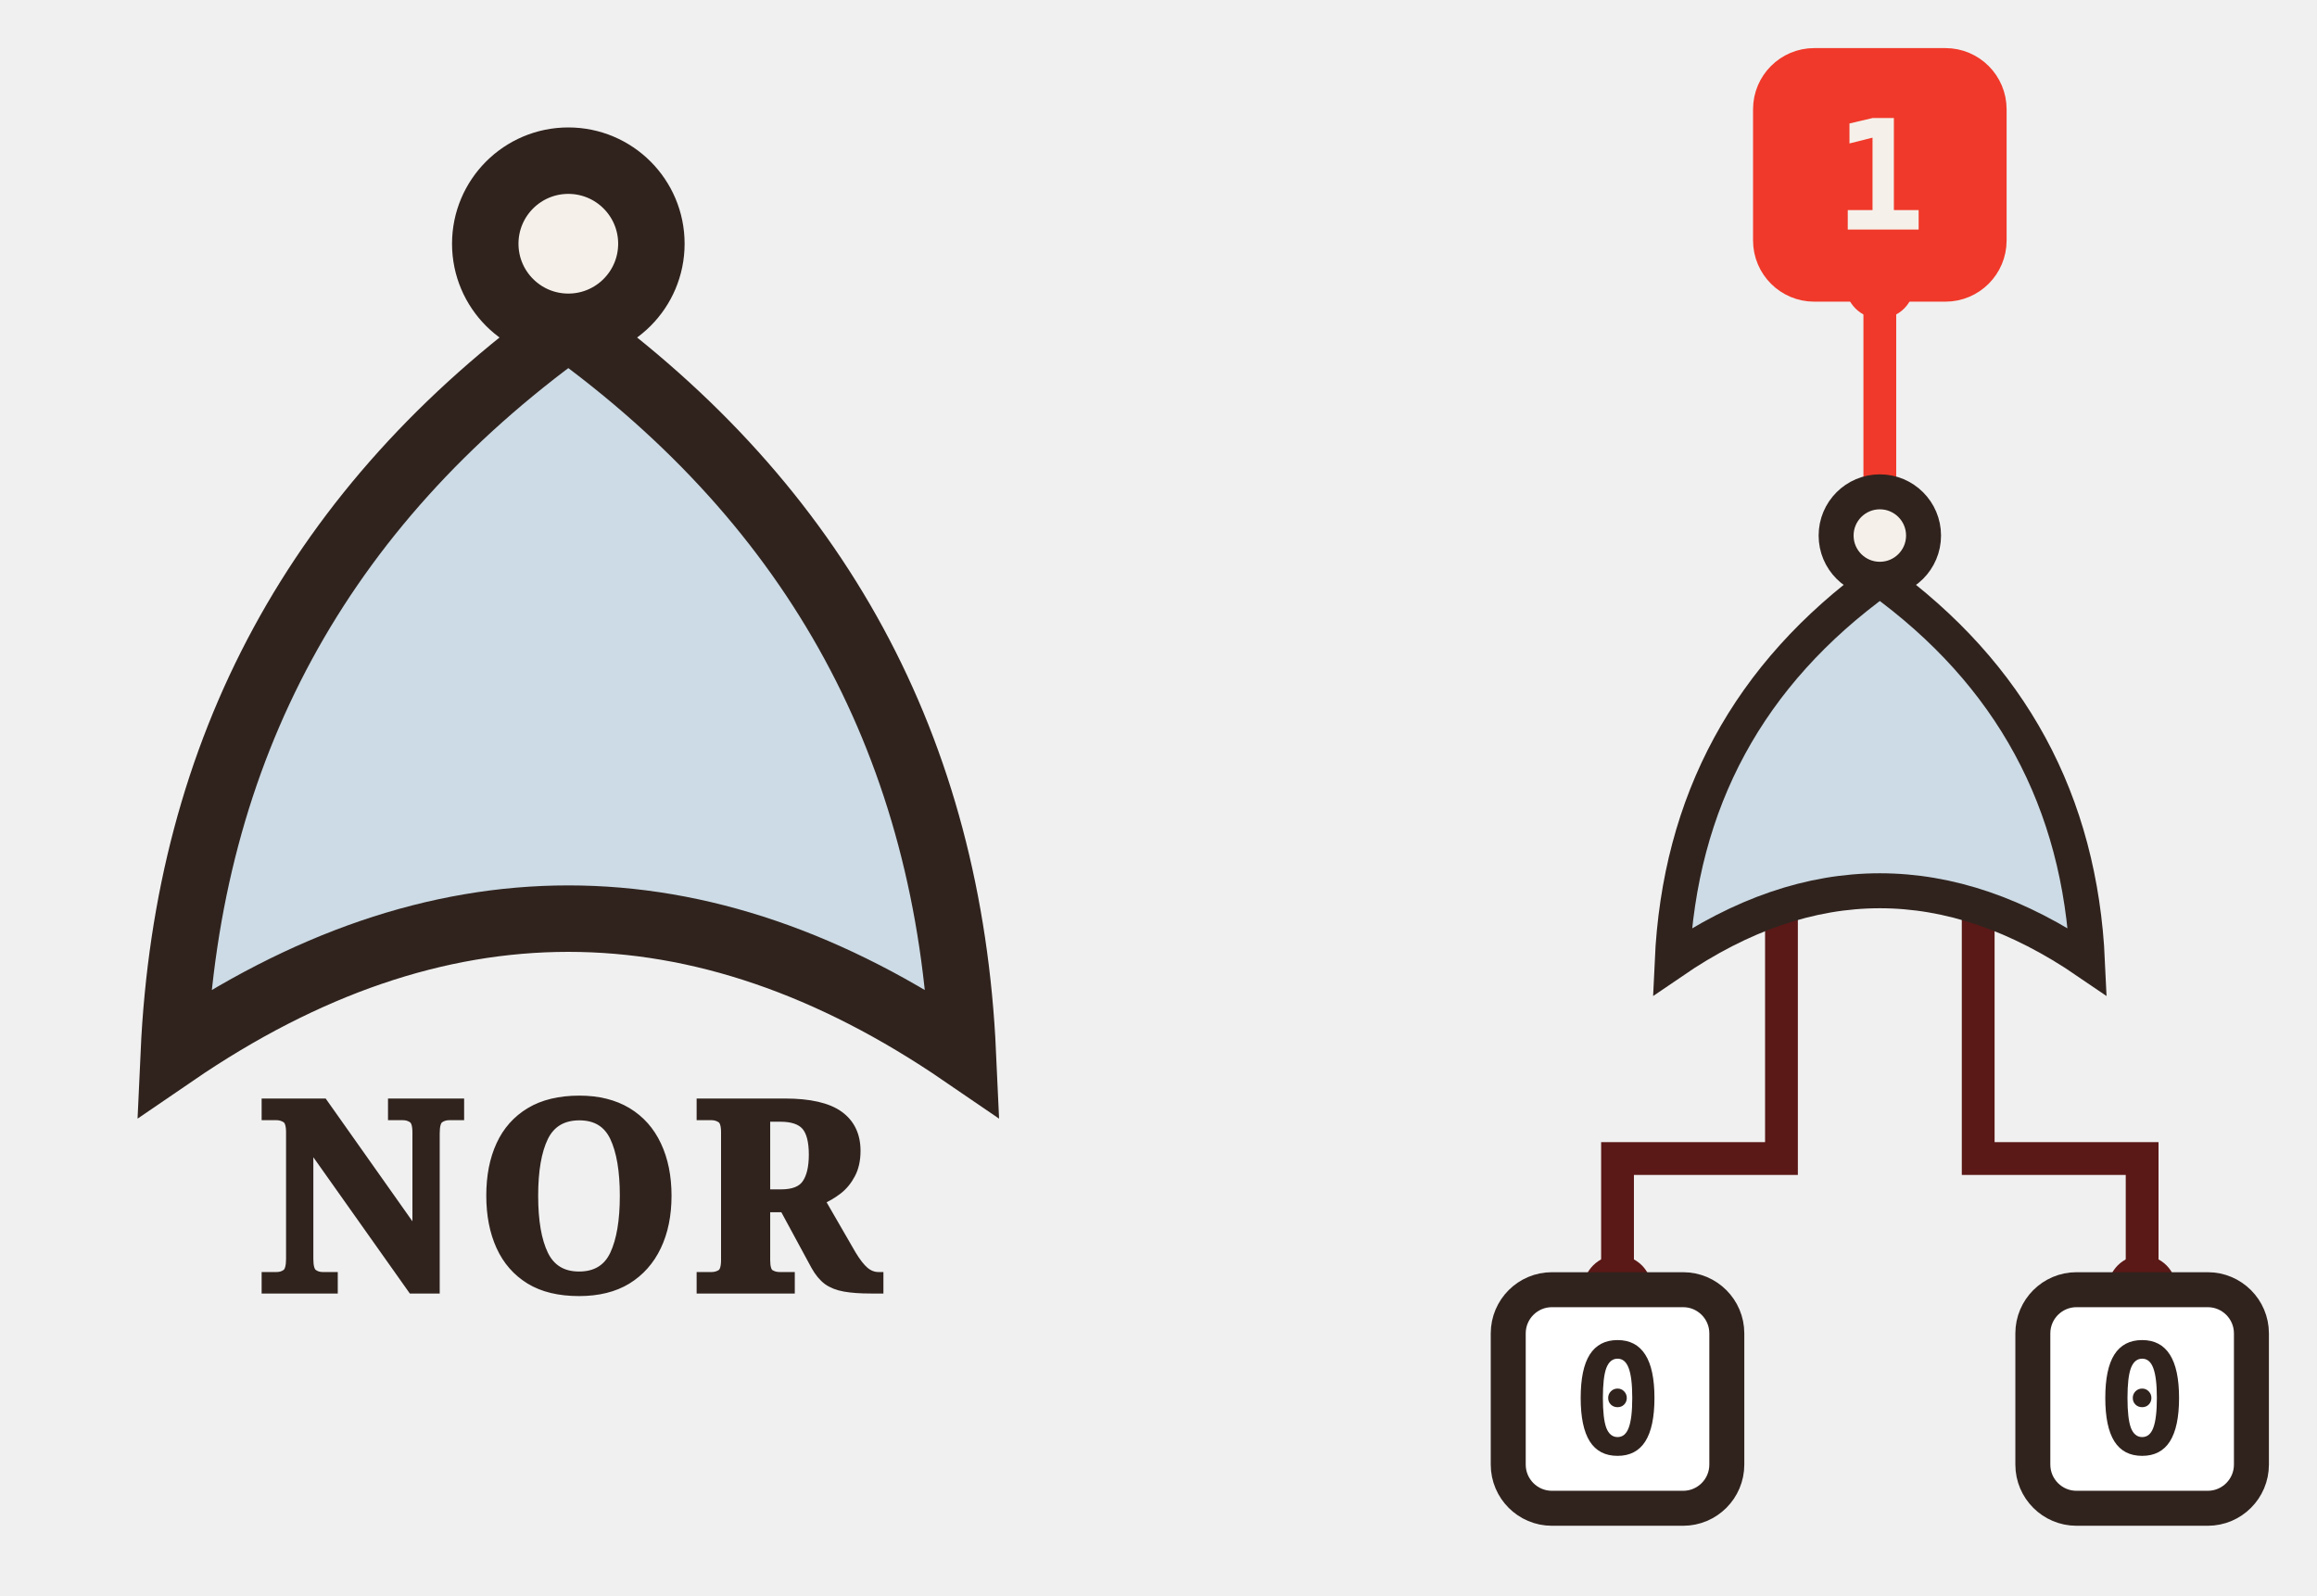
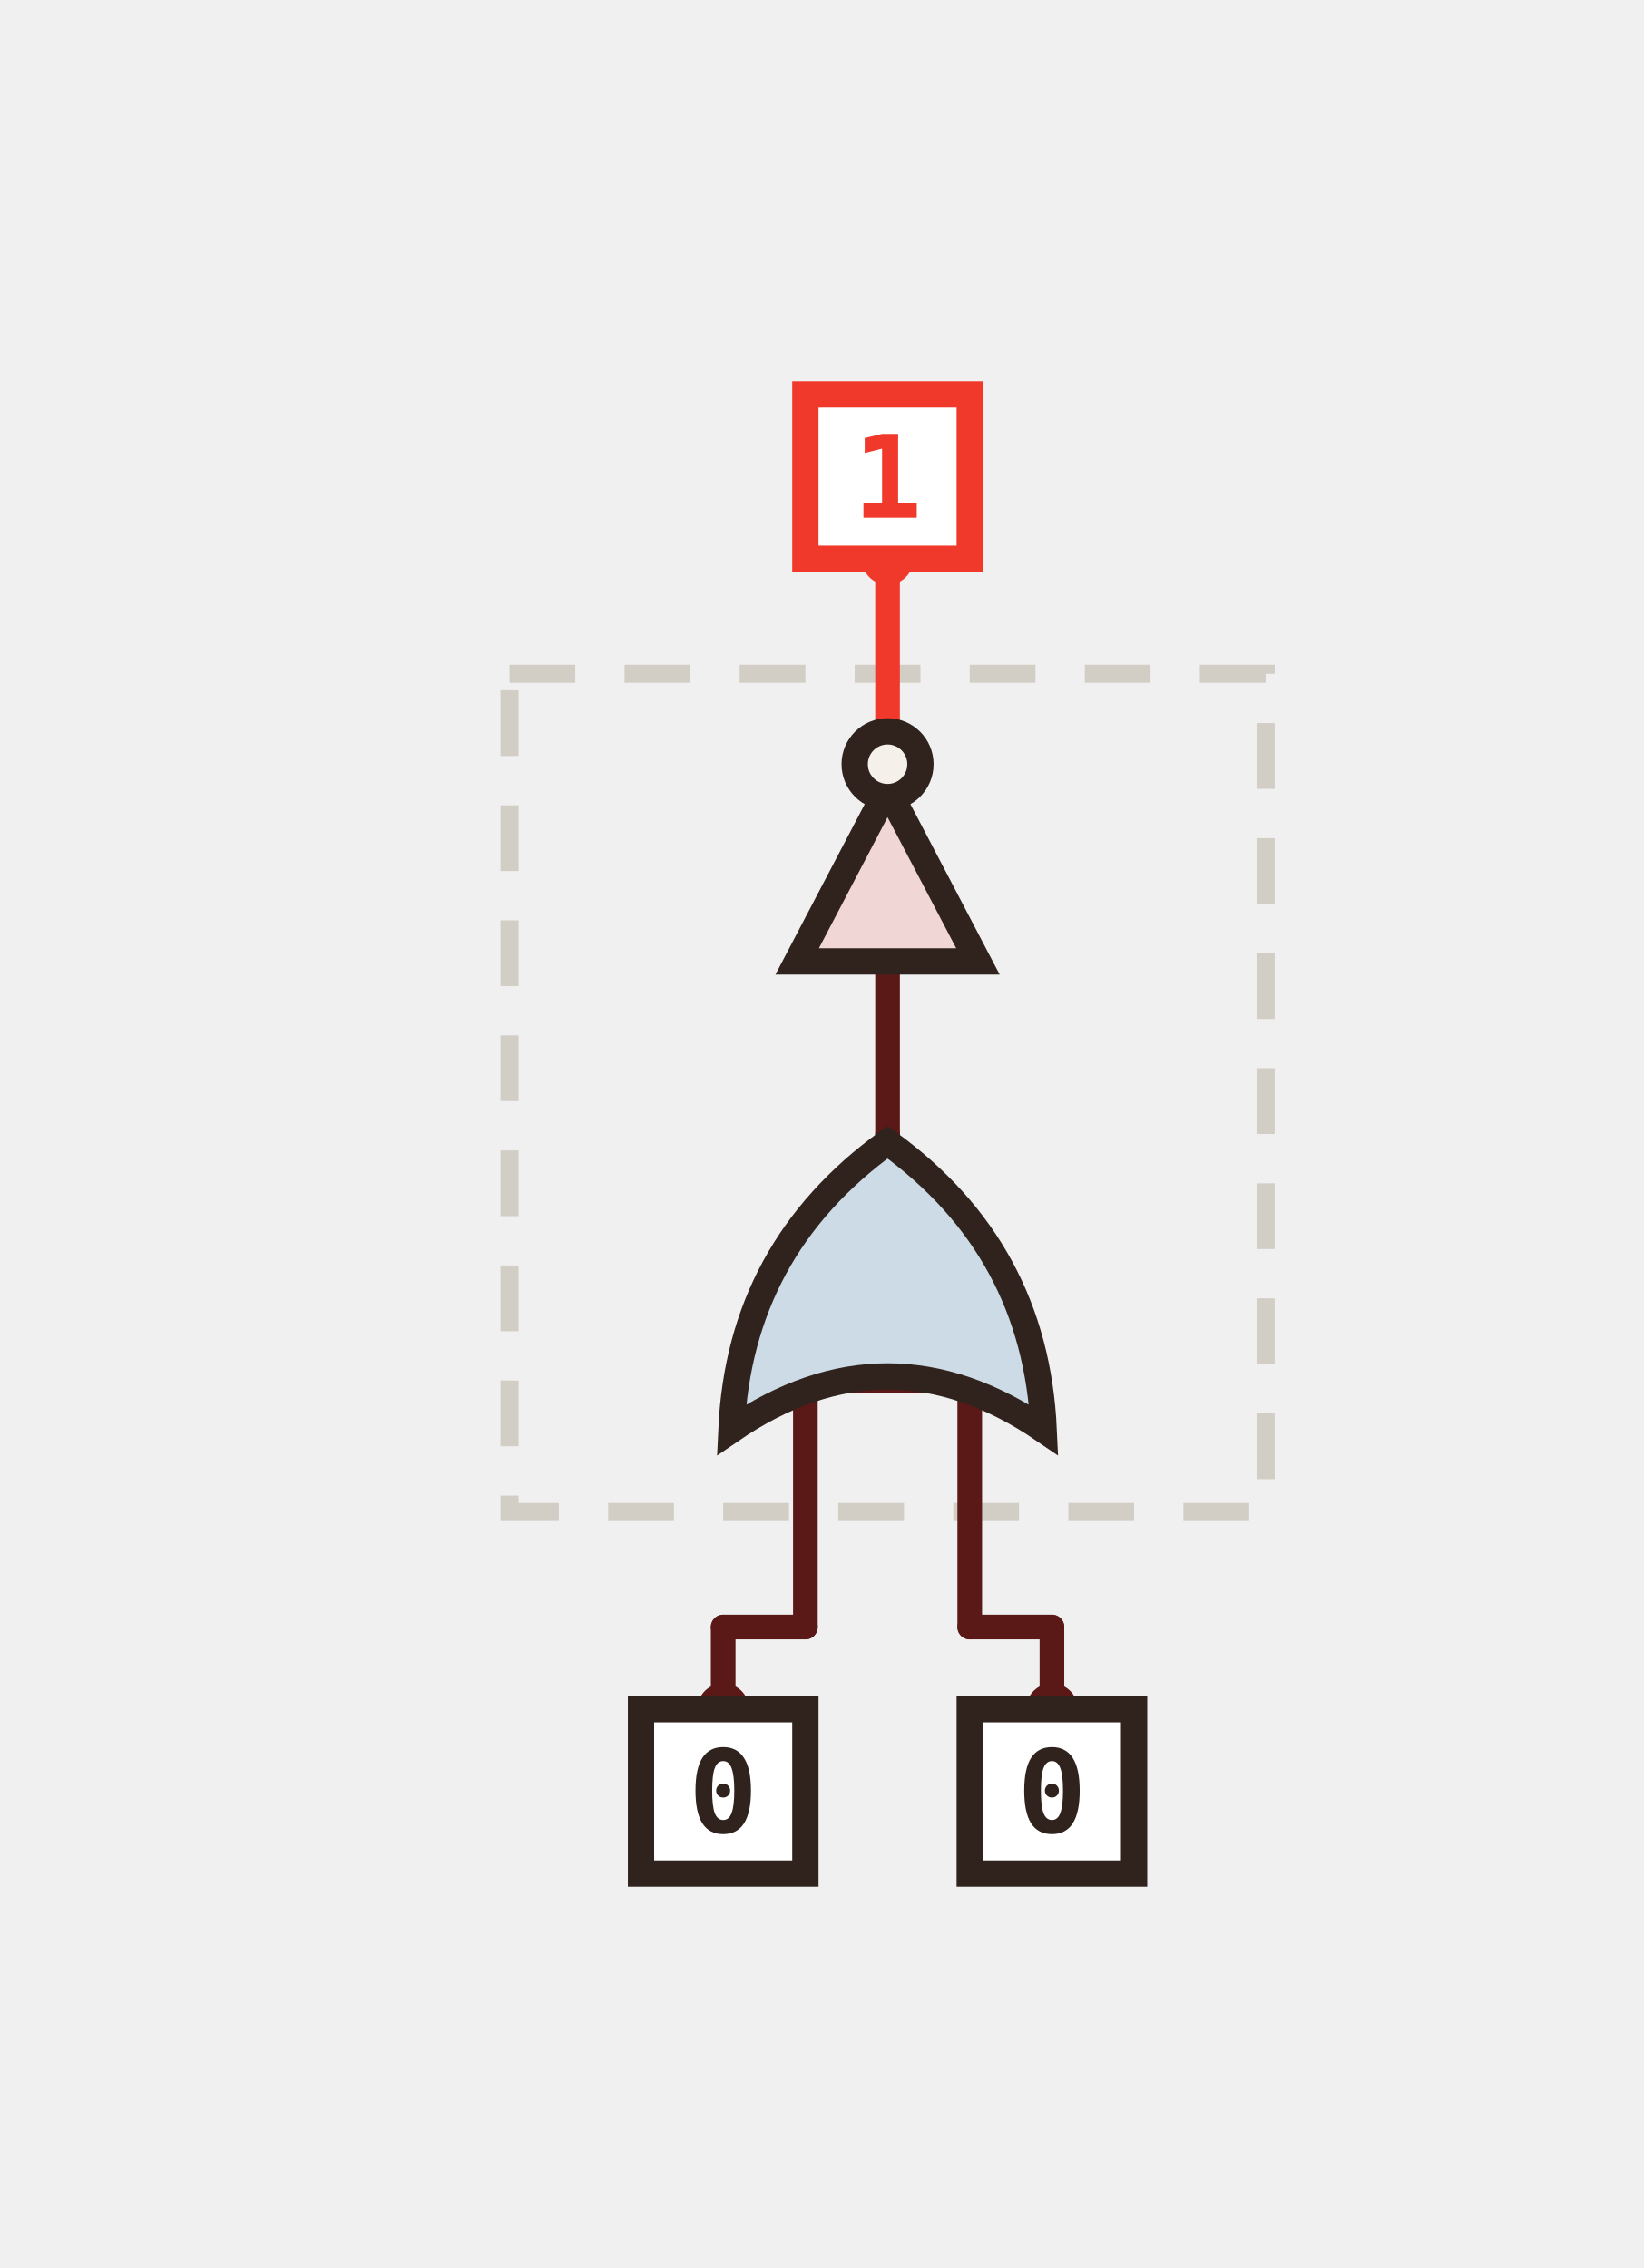
- <svg xmlns="http://www.w3.org/2000/svg" width="848" height="584" viewBox="-116 -72 212 146">
-   <g transform="translate(-64,-6)">
-     <g transform="scale(1.9)">
-       <g transform="rotate(270)">
-         <path d="M -16 -19 Q -3 0 -16 19 Q 6 18 19 0 Q 6 -18 -16 -19 Z" fill="#ccdbe5" stroke="#30231e" stroke-width="3.2" stroke-linecap="square" stroke-linejoin="miter" />
-         <circle cx="23" cy="0" r="4" fill="#f5f1ea" stroke="#30231e" stroke-width="3.2" />
-       </g>
+ <svg xmlns="http://www.w3.org/2000/svg" width="400" height="552" viewBox="0 0 200 276">
+   <g transform="translate(-1062,-232)">
+     <rect x="1124" y="314" width="92" height="102" fill="none" stroke="#d2cdc5" stroke-width="2.2" stroke-dasharray="8 6" />
+     <line x1="1170" y1="300" x2="1170" y2="320" stroke="#f0392a" stroke-width="3.0" stroke-linecap="round" />
+     <line x1="1150" y1="440" x2="1150" y2="430" stroke="#5a1816" stroke-width="3.0" stroke-linecap="round" />
+     <line x1="1160" y1="400" x2="1160" y2="430" stroke="#5a1816" stroke-width="3.0" stroke-linecap="round" />
+     <line x1="1180" y1="400" x2="1180" y2="430" stroke="#5a1816" stroke-width="3.0" stroke-linecap="round" />
+     <line x1="1170" y1="370" x2="1170" y2="350" stroke="#5a1816" stroke-width="3.0" stroke-linecap="round" />
+     <line x1="1190" y1="440" x2="1190" y2="430" stroke="#5a1816" stroke-width="3.0" stroke-linecap="round" />
+     <line x1="1190" y1="430" x2="1180" y2="430" stroke="#5a1816" stroke-width="3.0" stroke-linecap="round" />
+     <line x1="1150" y1="430" x2="1160" y2="430" stroke="#5a1816" stroke-width="3.0" stroke-linecap="round" />
+     <circle cx="1170" cy="300" r="3.15" fill="#f0392a" />
+     <circle cx="1150" cy="440" r="3.15" fill="#5a1816" />
+     <circle cx="1190" cy="440" r="3.15" fill="#5a1816" />
+     <rect x="1140" y="440" width="20" height="20" fill="#ffffff" stroke="#30231e" stroke-width="3.2" />
+     <text x="1150" y="455" font-family="Fira Code, ui-monospace, monospace" font-size="14" font-weight="600" text-anchor="middle" fill="#30231e">0</text>
+     <rect x="1180" y="440" width="20" height="20" fill="#ffffff" stroke="#30231e" stroke-width="3.2" />
+     <text x="1190" y="455" font-family="Fira Code, ui-monospace, monospace" font-size="14" font-weight="600" text-anchor="middle" fill="#30231e">0</text>
+     <rect x="1160" y="280" width="20" height="20" fill="#ffffff" stroke="#f0392a" stroke-width="3.2" />
+     <text x="1170" y="295" font-family="Fira Code, ui-monospace, monospace" font-size="14" font-weight="600" text-anchor="middle" fill="#f0392a">1</text>
+     <line x1="1170" y1="320" x2="1170" y2="330" stroke="#f0392a" stroke-width="3.0" stroke-linecap="round" />
+     <line x1="1170" y1="350" x2="1170" y2="340" stroke="#5a1816" stroke-width="3.0" stroke-linecap="round" />
+     <g transform="translate(1170,340) rotate(270)">
+       <path d="M -9 -11 L 12 0 L -9 11 Z" fill="#f0d6d4" stroke="#30231e" stroke-width="3.2" stroke-linecap="square" stroke-linejoin="miter" />
+       <circle cx="15" cy="0" r="4" fill="#f5f1ea" stroke="#30231e" stroke-width="3.2" />
    </g>
-     <text x="0" y="52" font-family="Young Serif, Georgia, serif" font-size="24" font-weight="800" letter-spacing="1" text-anchor="middle" fill="#30231e" stroke="#30231e" stroke-width="0.7">NOR</text>
-   </g>
-   <g transform="translate(56,0)">
-     <polyline points="0,-8 0,-46" fill="none" stroke="#f0392a" stroke-width="3.0" stroke-linecap="square" stroke-linejoin="miter" />
-     <circle cx="0" cy="-46" r="3.15" fill="#f0392a" />
-     <rect x="-10" y="-66" width="20" height="20" rx="4" fill="#f0392a" stroke="#f0392a" stroke-width="3.2" />
-     <text x="0" y="-51" font-family="Fira Code, ui-monospace, monospace" font-size="14" font-weight="600" text-anchor="middle" fill="#f5f1ea">1</text>
-     <polyline points="-9,6 -9,34 -24,34 -24,46" fill="none" stroke="#5a1816" stroke-width="3.0" stroke-linecap="square" stroke-linejoin="miter" />
-     <circle cx="-24" cy="46" r="3.15" fill="#5a1816" />
-     <rect x="-34" y="46" width="20" height="20" rx="4" fill="#ffffff" stroke="#30231e" stroke-width="3.2" />
-     <text x="-24" y="61" font-family="Fira Code, ui-monospace, monospace" font-size="14" font-weight="600" text-anchor="middle" fill="#30231e">0</text>
-     <polyline points="9,6 9,34 24,34 24,46" fill="none" stroke="#5a1816" stroke-width="3.0" stroke-linecap="square" stroke-linejoin="miter" />
-     <circle cx="24" cy="46" r="3.15" fill="#5a1816" />
-     <rect x="14" y="46" width="20" height="20" rx="4" fill="#ffffff" stroke="#30231e" stroke-width="3.2" />
-     <text x="24" y="61" font-family="Fira Code, ui-monospace, monospace" font-size="14" font-weight="600" text-anchor="middle" fill="#30231e">0</text>
-     <g transform="rotate(270)">
+     <line x1="1160" y1="400" x2="1170" y2="400" stroke="#5a1816" stroke-width="3.0" stroke-linecap="round" />
+     <line x1="1180" y1="400" x2="1170" y2="400" stroke="#5a1816" stroke-width="3.0" stroke-linecap="round" />
+     <line x1="1170" y1="370" x2="1170" y2="380" stroke="#5a1816" stroke-width="3.0" stroke-linecap="round" />
+     <g transform="translate(1170,390) rotate(270)">
      <path d="M -16 -19 Q -3 0 -16 19 Q 6 18 19 0 Q 6 -18 -16 -19 Z" fill="#ccdbe5" stroke="#30231e" stroke-width="3.2" stroke-linecap="square" stroke-linejoin="miter" />
-       <circle cx="23" cy="0" r="4" fill="#f5f1ea" stroke="#30231e" stroke-width="3.2" />
    </g>
  </g>
</svg>
